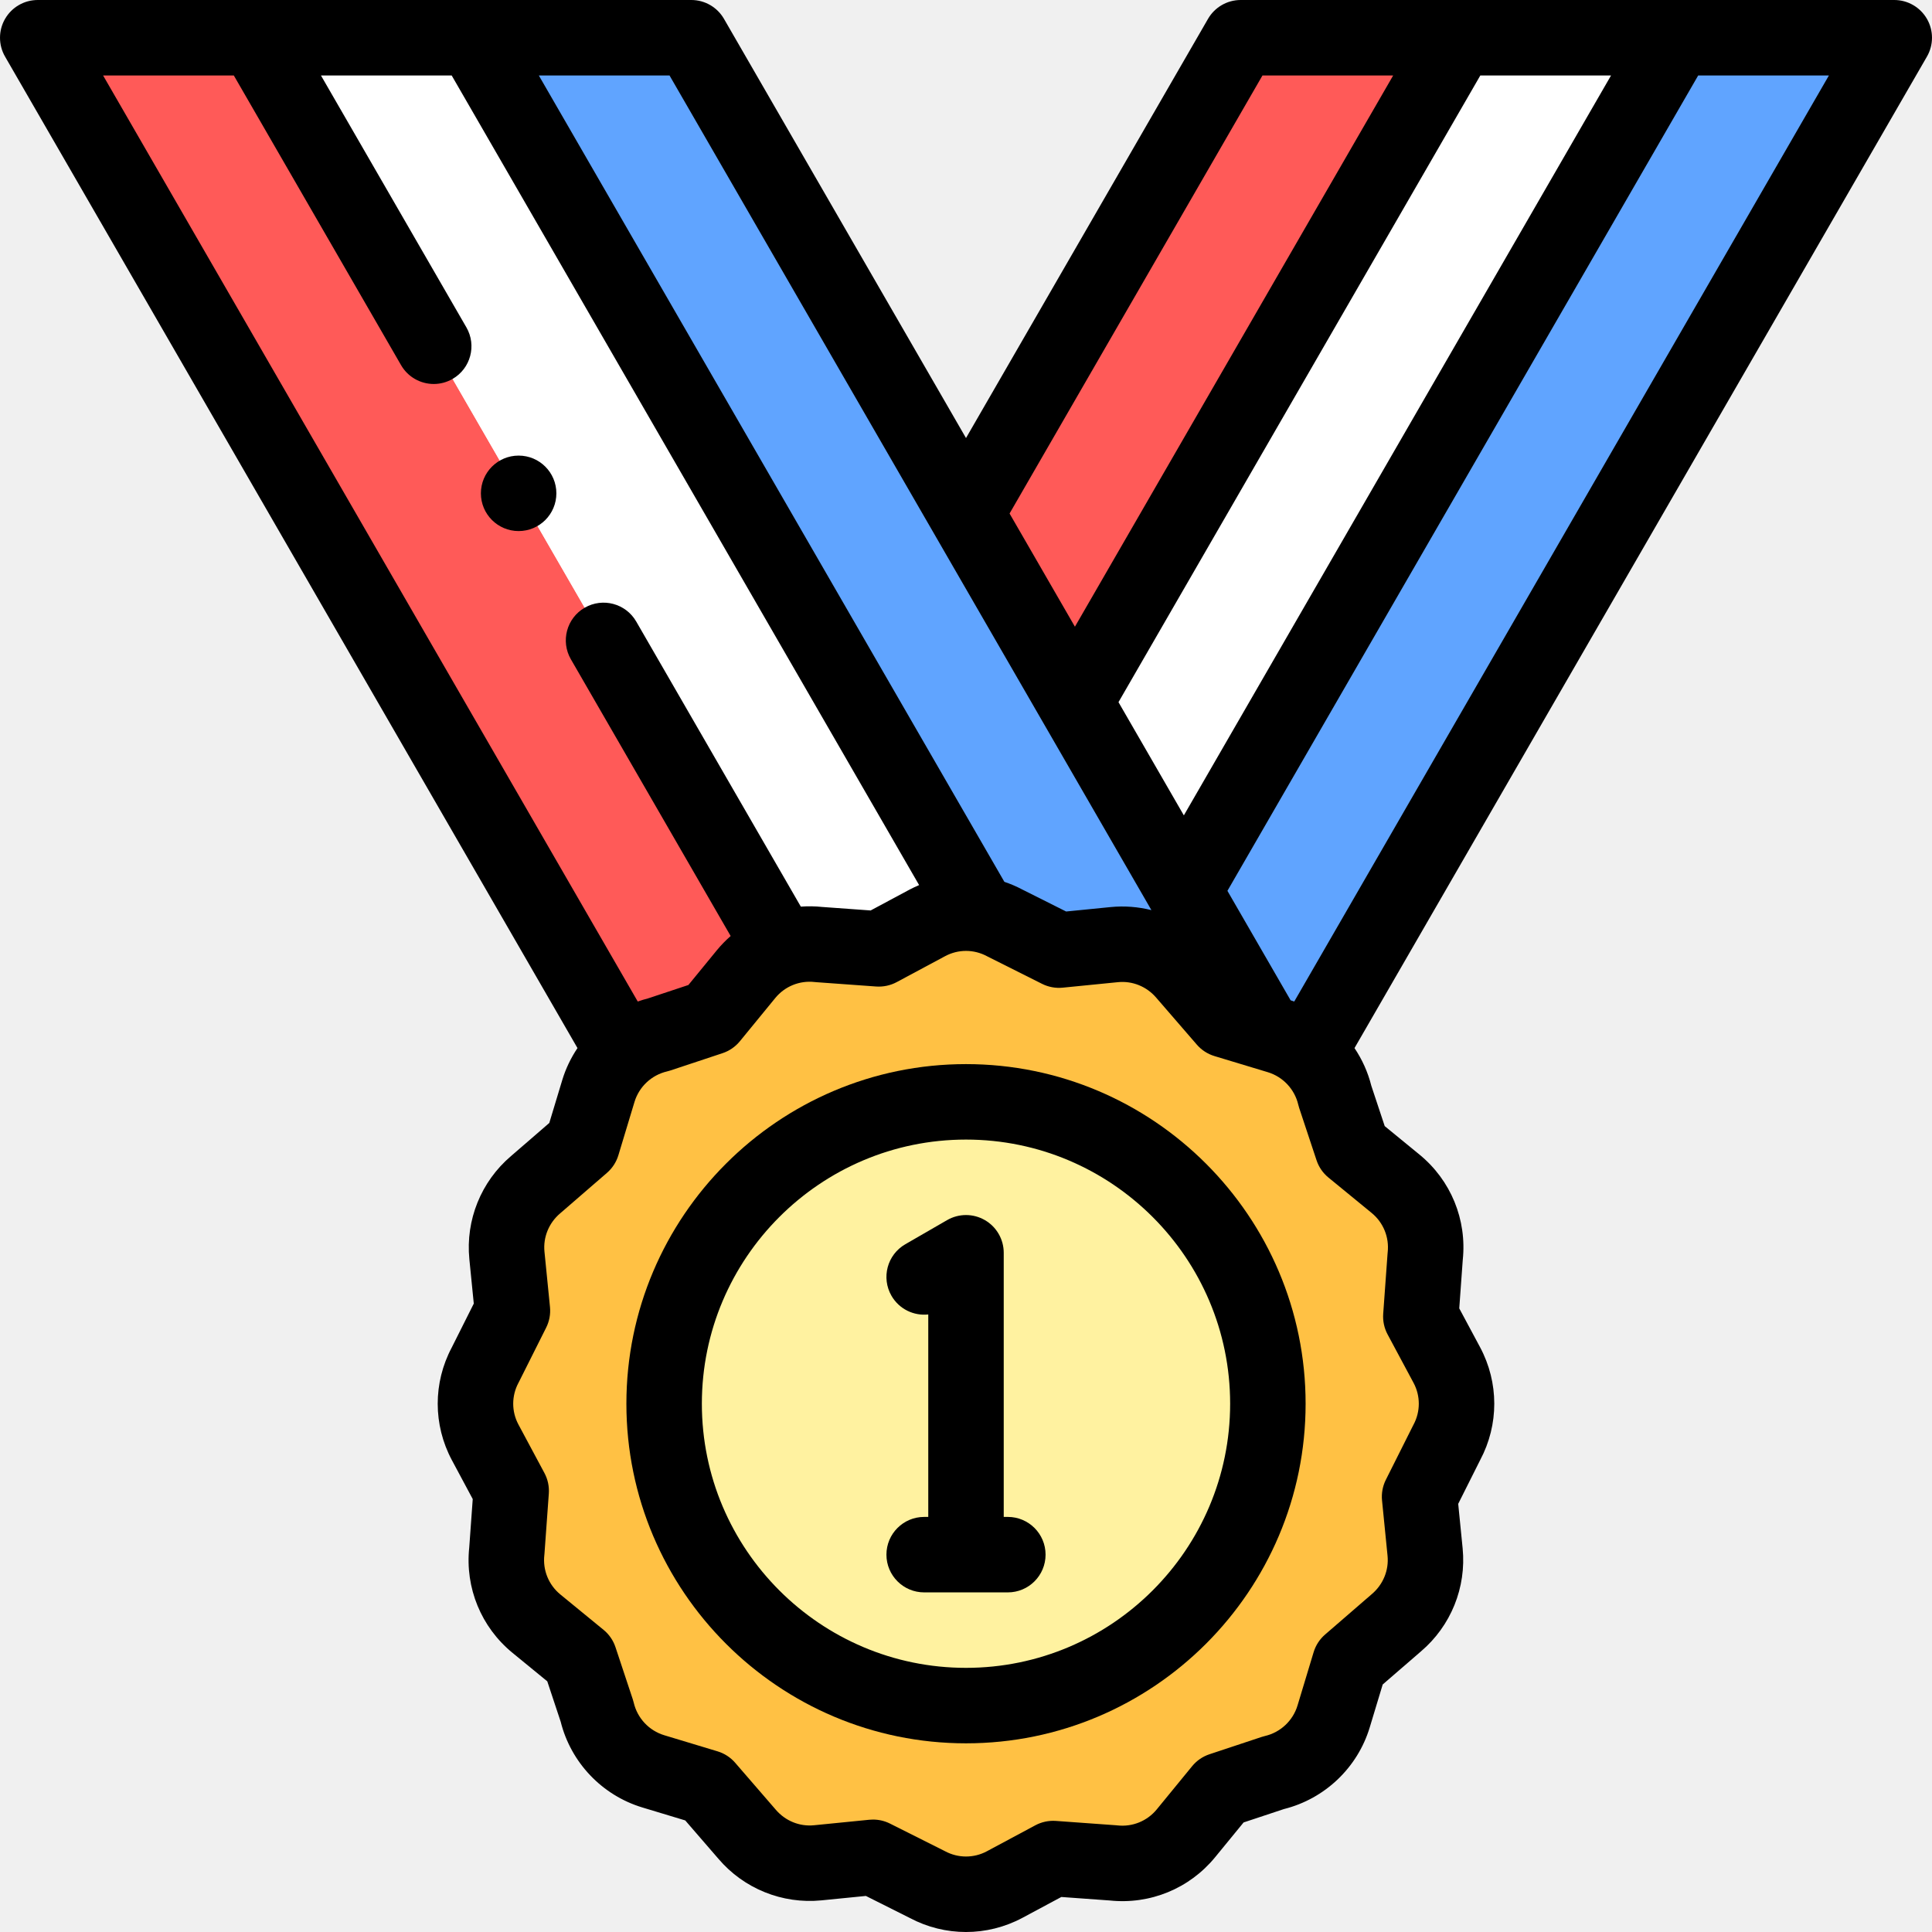
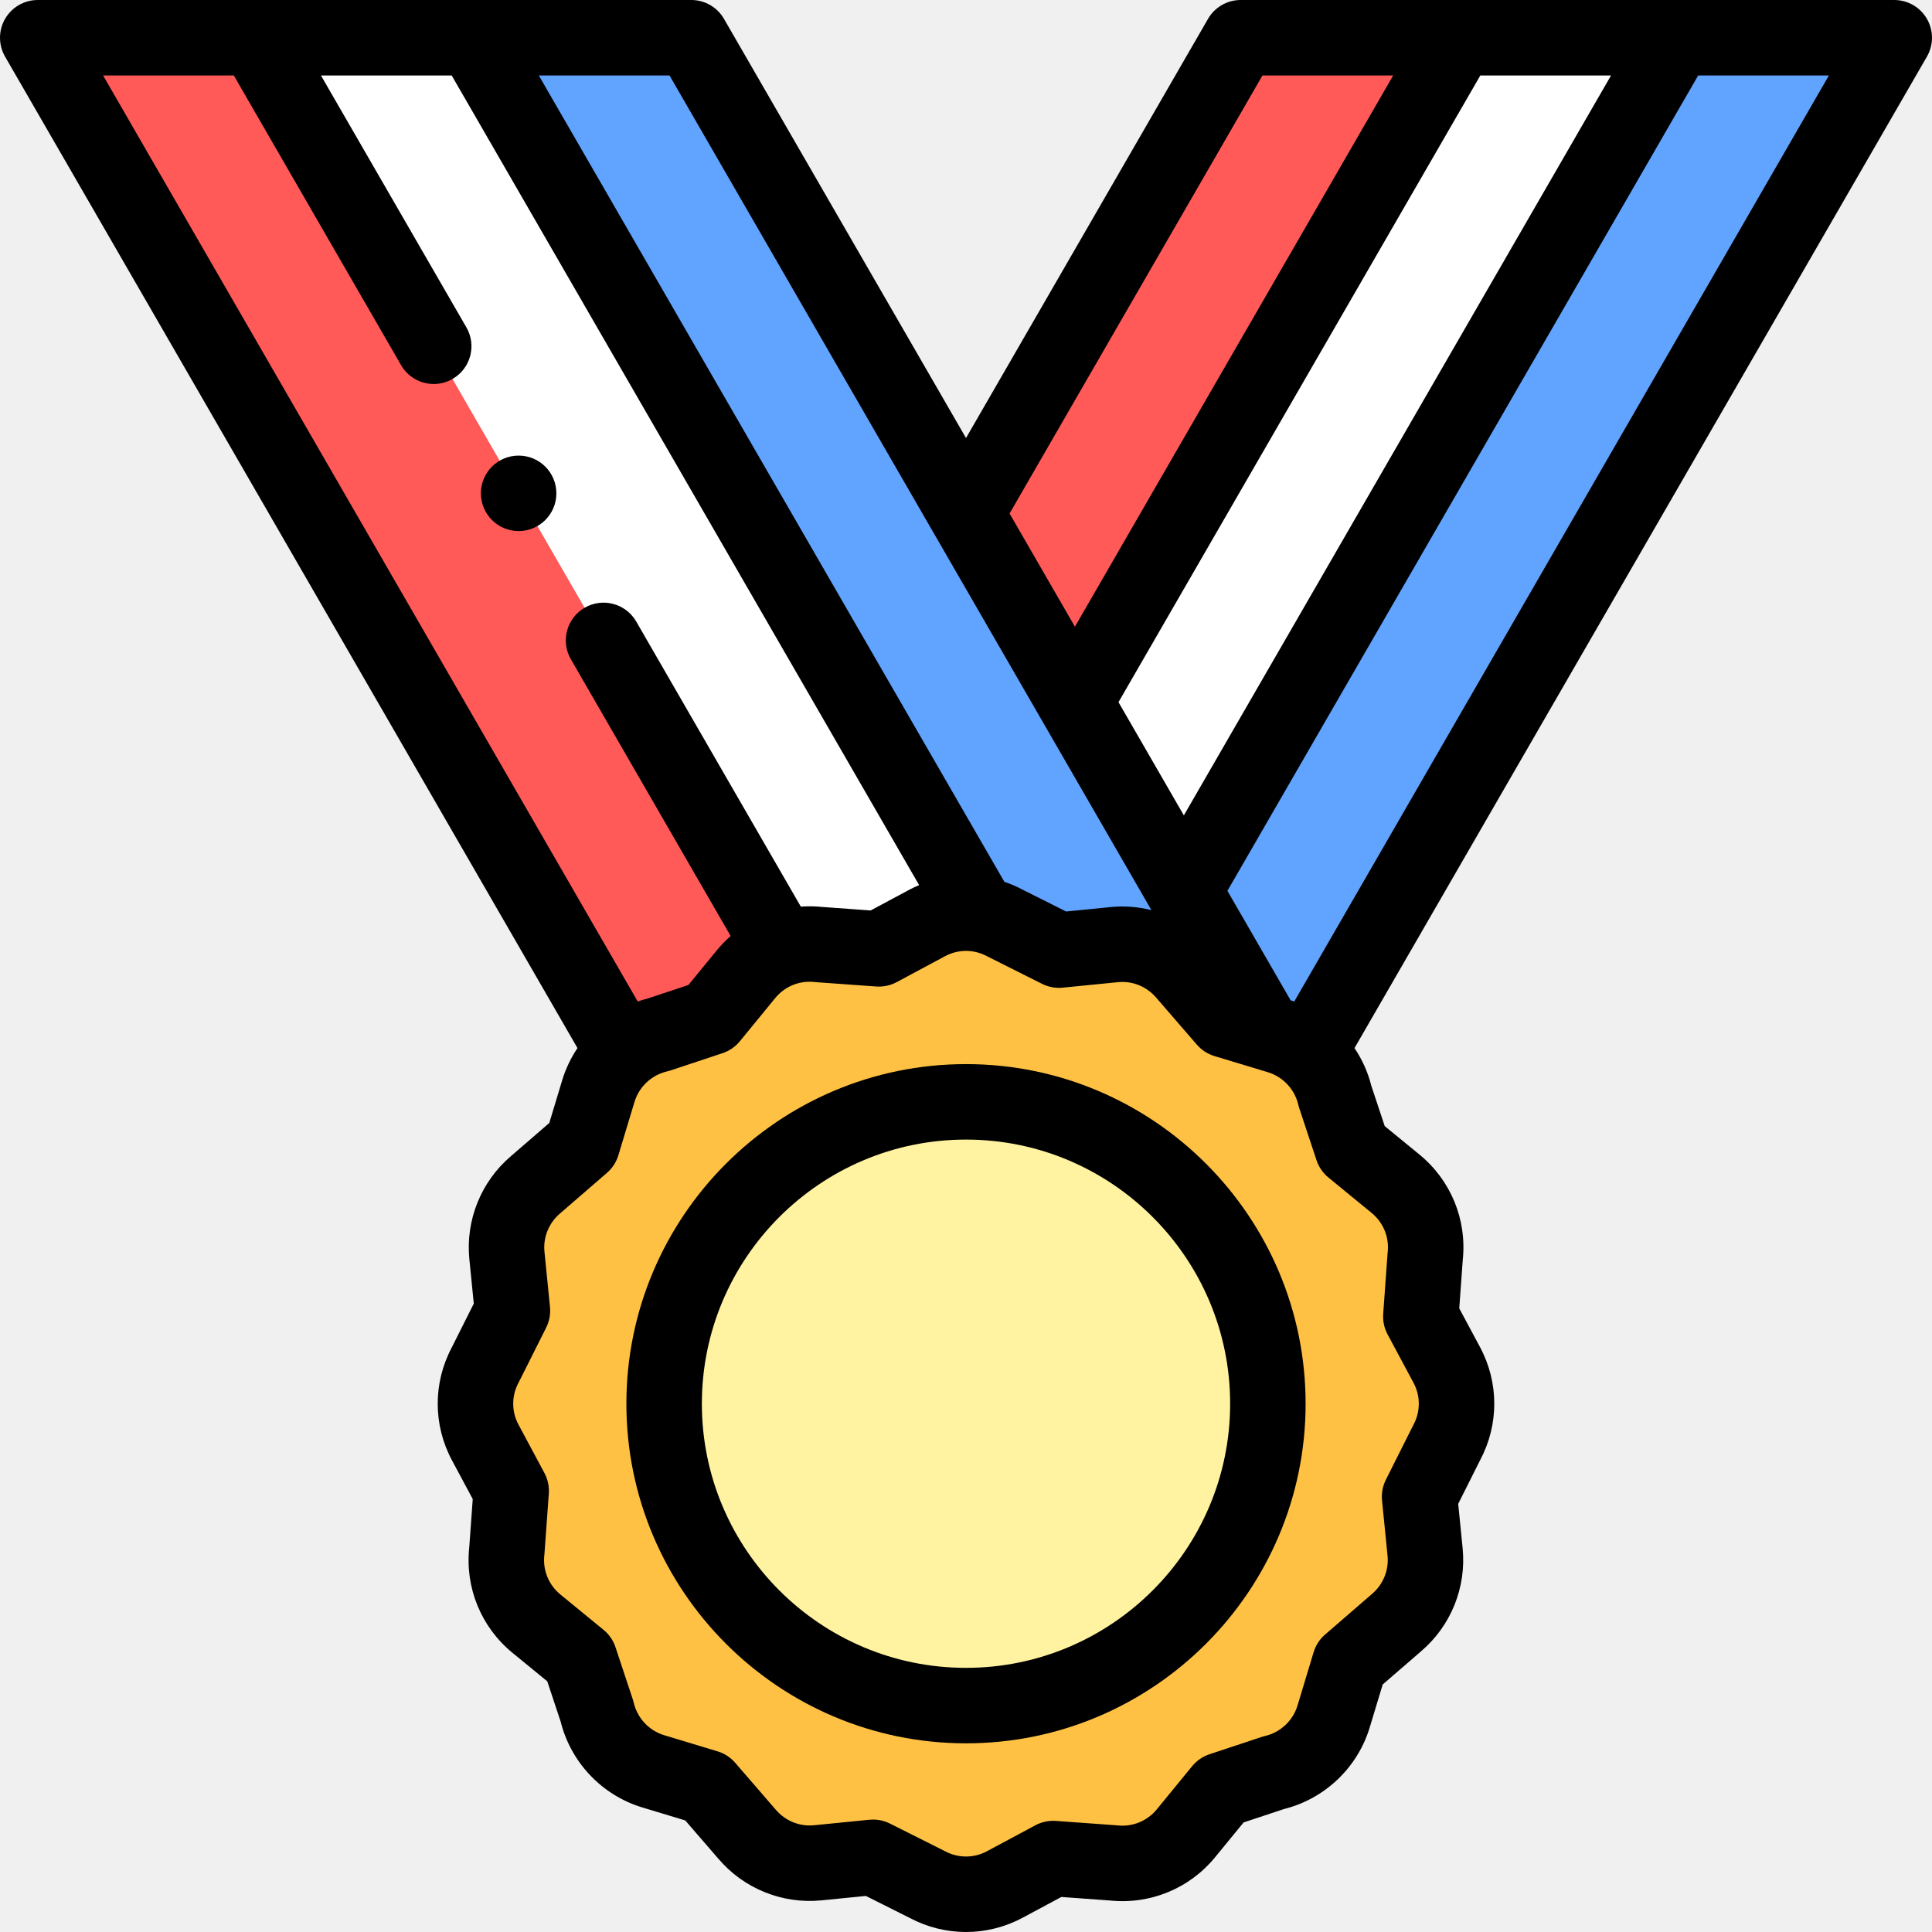
<svg xmlns="http://www.w3.org/2000/svg" id="Layer_1" enable-background="new 0 0 512.003 512.003" height="512" viewBox="0 0 512.003 512.003" width="512">
  <g>
    <g clip-rule="evenodd" fill-rule="evenodd">
      <path d="m207.153 251.475-139.415-241.475h-57.737l155.244 268.891c2.66-2.277 5.84-3.889 9.257-4.686l13.831-4.591 9.374-11.448c2.583-3.157 5.868-5.401 9.446-6.691z" fill="#ff5a58" />
      <path d="m67.738 10 139.415 241.475c3.154-1.137 6.536-1.533 9.863-1.159l15.887 1.149 12.884-6.906c4.4-2.347 9.245-3.025 13.811-2.254l-134.124-232.305z" fill="#fff" />
      <path d="m125.474 10 134.122 232.305c2.336.394 4.598 1.168 6.69 2.29l14.355 7.201 14.672-1.462c7.367-.724 14.236 2.32 18.693 7.563l10.734 12.407 10.602 3.203-21.606-37.423-28.868-50.002-28.866-49.997-72.796-126.085z" fill="#60a4ff" />
      <path d="m328.797 10-72.796 126.086 28.866 49.997 101.661-176.083z" fill="#ff5a58" />
      <path d="m386.528 10-101.661 176.083 28.868 50.001 130.53-226.084z" fill="#fff" />
      <path d="m444.265 10-130.53 226.084 21.606 37.423 3.531 1.067c2.997.905 5.655 2.398 7.886 4.314l155.244-268.888z" fill="#60a4ff" />
      <path d="m335.342 273.507-10.602-3.203-10.734-12.407c-4.457-5.242-11.326-8.287-18.693-7.563l-14.672 1.462-14.355-7.201c-2.092-1.123-4.354-1.896-6.69-2.29-4.565-.77-9.41-.093-13.81 2.254l-12.884 6.906-15.887-1.149c-3.327-.374-6.708.021-9.863 1.159-3.578 1.29-6.863 3.534-9.446 6.691l-9.374 11.448-13.831 4.591c-3.417.797-6.597 2.409-9.257 4.686-3.055 2.615-5.422 6.105-6.671 10.239l-4.27 14.133-12.407 10.734c-5.242 4.457-8.287 11.326-7.563 18.693l1.462 14.672-7.201 14.355c-3.317 6.179-3.584 13.848-.036 20.5l6.906 12.884-1.149 15.887c-.798 7.1 1.909 14.448 7.85 19.309l11.448 9.374 4.591 13.831c1.711 7.341 7.191 13.591 14.925 15.928l14.133 4.27 10.734 12.407c4.457 5.242 11.326 8.287 18.693 7.563l14.671-1.462 14.355 7.201c6.179 3.317 13.848 3.585 20.5.037l12.884-6.906 15.887 1.149c7.1.798 14.448-1.909 19.309-7.85l9.374-11.448 13.831-4.591c7.341-1.711 13.591-7.191 15.928-14.925l4.27-14.133 12.407-10.734c5.242-4.457 8.287-11.326 7.563-18.693l-1.462-14.671 7.201-14.355c3.317-6.179 3.585-13.848.037-20.5l-6.906-12.884 1.149-15.887c.798-7.1-1.909-14.448-7.85-19.309l-11.448-9.374-4.591-13.831c-1.048-4.497-3.51-8.585-7.039-11.614-2.232-1.916-4.89-3.409-7.887-4.314zm-79.341 18.495c44.183 0 80 35.817 80 80s-35.817 80-80 80-80-35.817-80-80 35.818-80 80-80z" fill="#ffc144" />
      <ellipse cx="256.001" cy="372.002" fill="#fff2a0" rx="80" ry="80" transform="matrix(.707 -.707 .707 .707 -188.064 289.977)" />
    </g>
    <g>
      <path d="m256.001 282.002c-49.626 0-90 40.374-90 90s40.374 90 90 90c49.627 0 90.001-40.374 90.001-90s-40.374-90-90.001-90zm0 160c-38.598 0-70-31.402-70-70s31.402-70 70-70c38.599 0 70.001 31.402 70.001 70s-31.402 70-70.001 70z" />
      <path d="m510.662 5c-1.786-3.094-5.088-5-8.66-5h-173.205c-3.572 0-6.874 1.906-8.66 5l-64.135 111.086-64.136-111.086c-1.786-3.094-5.088-5-8.66-5h-173.205c-3.572 0-6.874 1.906-8.66 5-1.786 3.094-1.786 6.906 0 10l151.7 262.753c-1.736 2.584-3.117 5.43-4.039 8.485l-3.433 11.359-10.15 8.782c-7.929 6.742-12.055 16.943-11.036 27.303l1.175 11.788-5.846 11.653c-4.958 9.345-4.952 20.474.034 29.819l5.535 10.329-.927 12.815c-1.13 10.702 3.15 21.136 11.476 27.947l9.205 7.538 3.548 10.688c2.705 10.825 10.962 19.514 21.654 22.743l11.359 3.432 8.781 10.151c6.742 7.928 16.948 12.053 27.303 11.035l11.788-1.174 11.651 5.845c4.663 2.475 9.771 3.713 14.88 3.713 5.128 0 10.259-1.248 14.941-3.745l10.329-5.537 12.814.927c10.699 1.126 21.135-3.149 27.948-11.475l7.538-9.205 10.688-3.548c10.825-2.705 19.514-10.962 22.742-21.654l3.433-11.359 10.149-8.781c7.93-6.742 12.056-16.944 11.036-27.303l-1.175-11.787 5.845-11.652c4.96-9.344 4.954-20.473-.031-29.82l-5.536-10.33.927-12.817c1.13-10.701-3.151-21.135-11.476-27.946l-9.205-7.538-3.548-10.688c-.903-3.612-2.435-6.978-4.459-9.991l151.703-262.755c1.786-3.094 1.786-6.906 0-10zm-214.248 181.082 95.888-166.082h34.643l-113.21 196.084zm38.156-166.082h34.638l-84.341 146.083-17.319-29.997zm-29.432 221.193c-3.488-.874-7.139-1.171-10.815-.808l-11.788 1.174-11.652-5.845c-1.527-.81-3.104-1.474-4.711-2.019l-123.377-213.695h34.637zm-243.174-221.193 44.317 76.76c1.853 3.208 5.213 5.002 8.67 5.002 1.696 0 3.416-.433 4.99-1.342 4.783-2.761 6.422-8.877 3.66-13.66l-38.543-66.76h34.644l123.874 214.558c-.849.362-1.69.749-2.514 1.188l-10.329 5.537-12.814-.927c-1.912-.203-3.814-.225-5.69-.09l-43.621-75.553c-2.762-4.783-8.878-6.421-13.66-3.66-4.783 2.761-6.422 8.877-3.66 13.66l42.345 73.344c-1.307 1.148-2.538 2.401-3.663 3.775l-7.537 9.205-10.688 3.547c-.93.232-1.837.52-2.733.832l-141.691-245.416zm301.541 301.447c3.107 2.543 4.695 6.45 4.245 10.452-.015.131-.027.263-.036.395l-1.149 15.887c-.137 1.888.266 3.777 1.159 5.445l6.896 12.868c1.847 3.461 1.838 7.596-.023 11.063-.044.082-.086.164-.128.247l-7.201 14.355c-.849 1.692-1.2 3.591-1.013 5.476l1.461 14.66c.377 3.824-1.151 7.598-4.153 10.15l-12.406 10.733c-1.432 1.238-2.482 2.858-3.029 4.67l-4.271 14.135c-1.216 4.026-4.521 7.121-8.625 8.078-.297.069-.591.152-.88.248l-13.831 4.591c-1.797.596-3.388 1.69-4.587 3.155l-9.376 11.45c-2.544 3.108-6.456 4.695-10.451 4.245-.132-.015-.265-.027-.396-.037l-15.887-1.149c-1.892-.134-3.777.266-5.446 1.16l-12.864 6.896c-3.463 1.847-7.6 1.837-11.066-.024-.081-.043-.163-.086-.246-.127l-14.354-7.201c-1.396-.7-2.931-1.062-4.483-1.062-.33 0-.661.016-.991.049l-14.659 1.46c-3.833.379-7.6-1.152-10.152-4.153l-10.733-12.407c-1.238-1.432-2.858-2.482-4.67-3.03l-14.134-4.27c-4.026-1.216-7.121-4.521-8.078-8.626-.069-.297-.152-.59-.248-.879l-4.591-13.832c-.597-1.797-1.69-3.388-3.155-4.587l-11.451-9.377c-3.107-2.543-4.695-6.45-4.245-10.452.015-.131.027-.263.036-.395l1.149-15.887c.137-1.889-.266-3.777-1.16-5.446l-6.896-12.867c-1.847-3.46-1.838-7.597.023-11.064.043-.081.086-.163.127-.245l7.201-14.355c.849-1.692 1.2-3.591 1.013-5.476l-1.461-14.66c-.376-3.825 1.152-7.599 4.153-10.151l12.407-10.733c1.432-1.239 2.482-2.858 3.029-4.67l4.271-14.135c1.216-4.026 4.521-7.121 8.625-8.078.297-.069.59-.152.88-.248l13.831-4.59c1.797-.597 3.387-1.691 4.587-3.156l9.377-11.451c2.543-3.108 6.449-4.701 10.45-4.245.132.015.265.027.396.037l15.887 1.149c1.891.132 3.777-.266 5.446-1.16l12.865-6.896c3.459-1.846 7.595-1.837 11.065.024.081.043.163.086.245.127l14.355 7.201c1.692.849 3.591 1.201 5.475 1.012l14.659-1.46c3.834-.375 7.6 1.152 10.151 4.153l10.734 12.407c1.238 1.432 2.858 2.482 4.671 3.03l14.133 4.27c4.026 1.216 7.121 4.521 8.078 8.626.069.296.152.59.248.879l4.591 13.831c.597 1.796 1.69 3.387 3.155 4.586zm-20.515-56.031c-.319-.111-.637-.224-.961-.325l-16.747-29.007 124.757-216.084h34.643z" />
-       <path d="m267.088 402.001h-1.087v-69.999c0-3.573-1.906-6.874-5-8.66-3.094-1.787-6.906-1.786-10 0l-11.086 6.401c-4.783 2.762-6.422 8.877-3.66 13.661 2.044 3.54 5.922 5.359 9.746 4.943v53.654h-1.086c-5.522 0-10 4.477-10 10s4.478 10 10 10h22.173c5.522 0 10-4.477 10-10s-4.478-10-10-10z" />
      <path d="m137.445 120.738h-.007c-5.522 0-9.996 4.477-9.996 10s4.48 10 10.003 10 10-4.477 10-10-4.477-10-10-10z" />
    </g>
  </g>
</svg>
